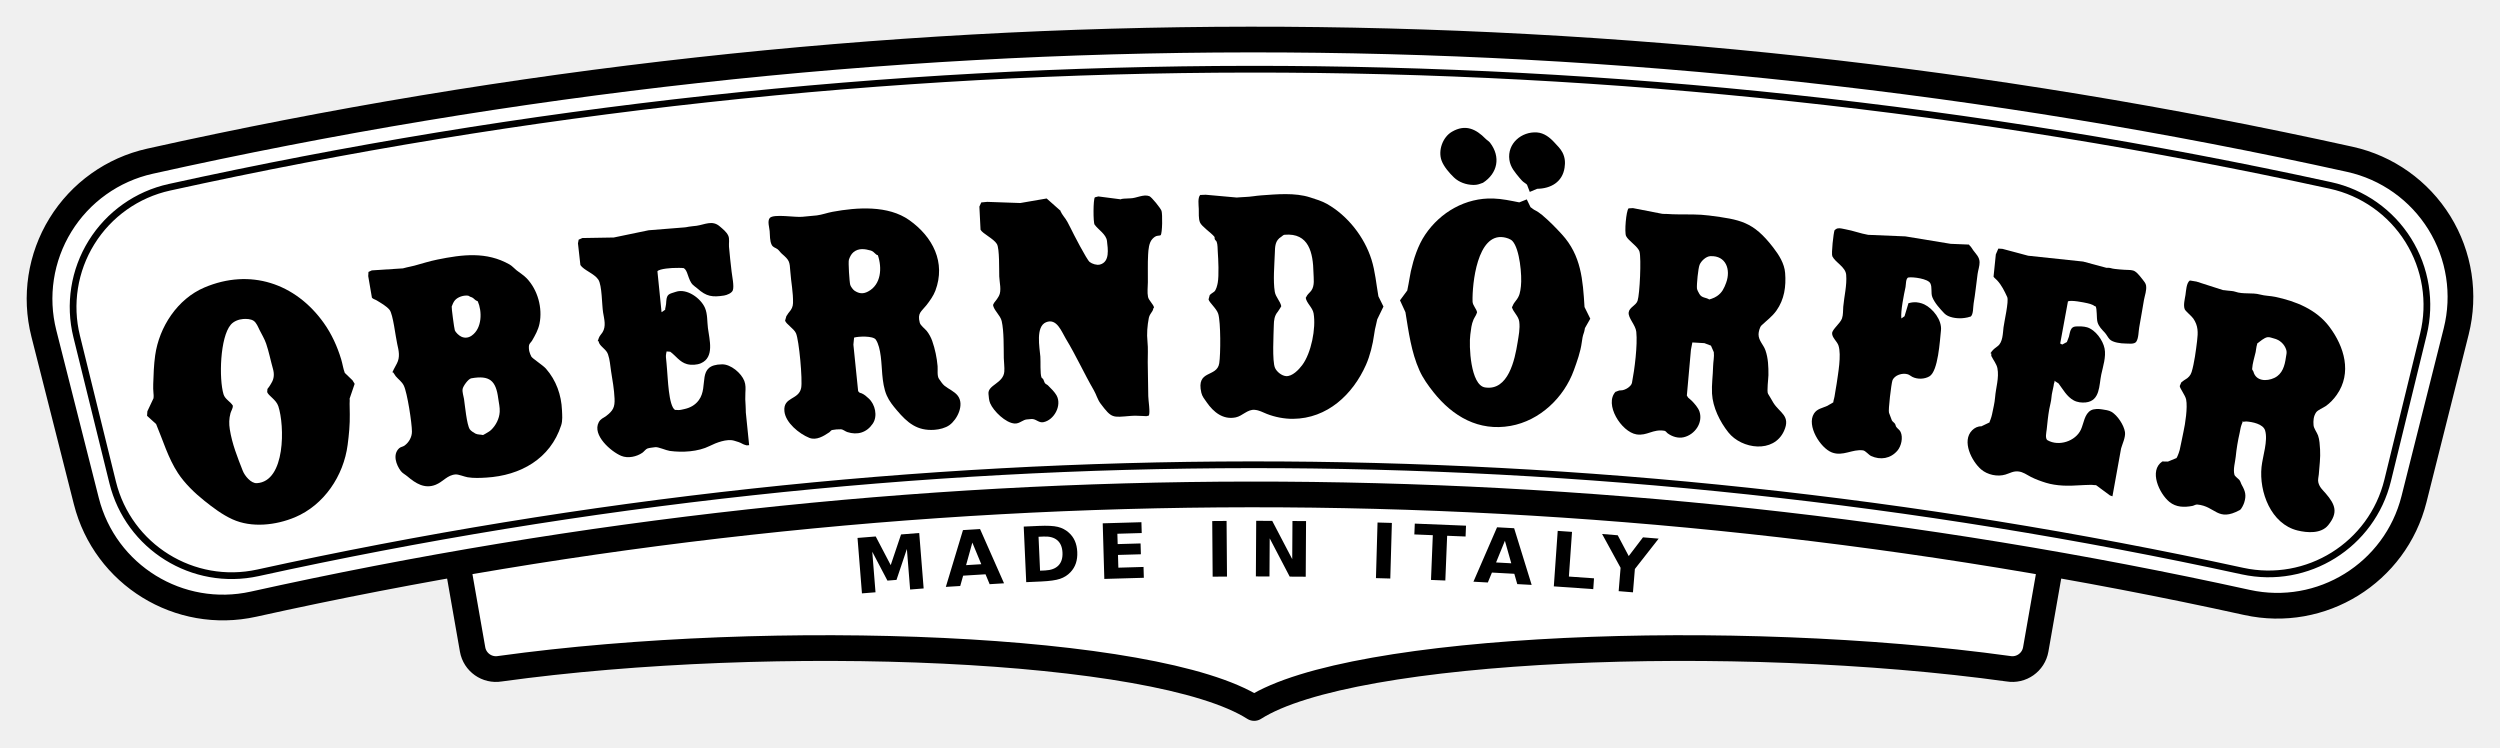
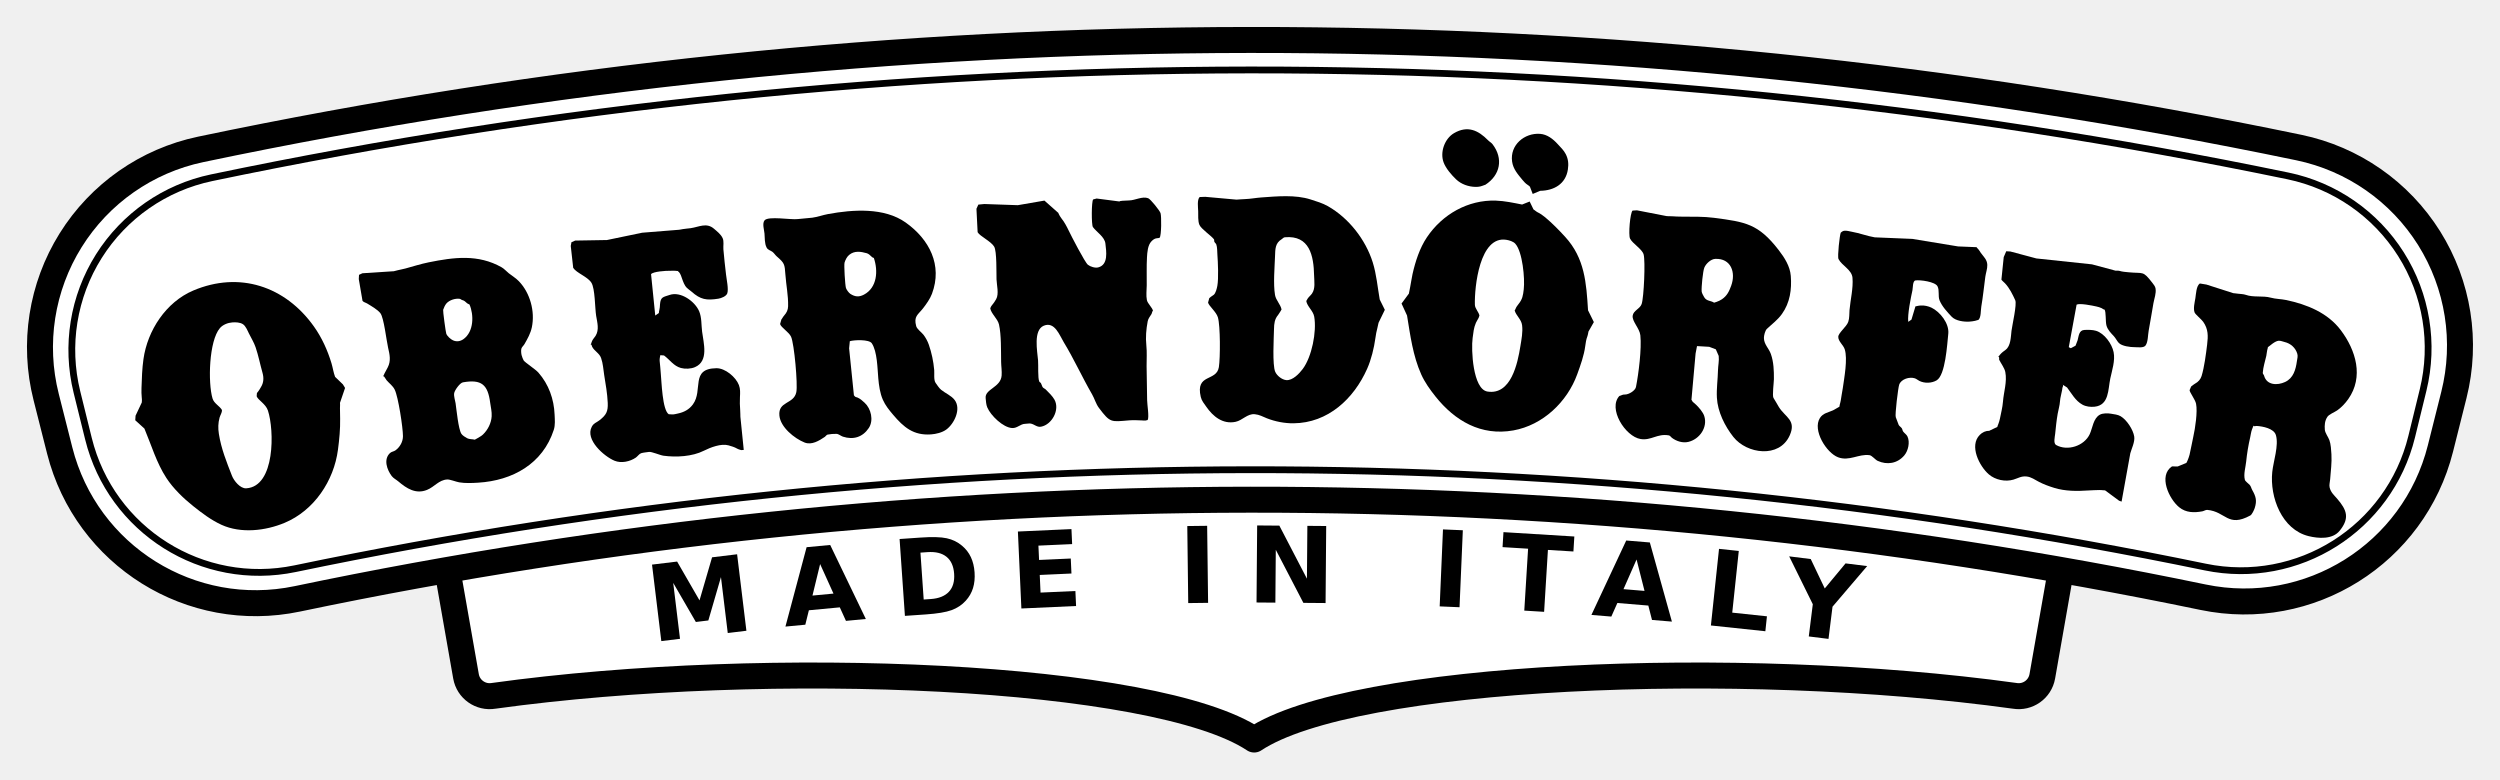
- <svg xmlns="http://www.w3.org/2000/svg" viewBox="-63.421 -21.091 126.421 37.802" width="126.421mm" height="37.802mm">
+ <svg xmlns="http://www.w3.org/2000/svg" viewBox="-62.752 -21.091 125.088 39.002" width="125.088mm" height="39.002mm">
  <defs />
  <g>
-     <path d="M-40.473,6.329A234.559 234.559 0 0 1 40.473,6.329L39.523,11.75A1.2 1.2 0 0 1 38.14,12.726C24.255,10.806 4.935,11.567 0,14.711C-4.935,11.567 -24.255,10.806 -38.14,12.726A1.2 1.2 0 0 1 -39.523,11.75Z" fill="#ffffff" stroke="#000000" stroke-width="1.3" stroke-linejoin="round" />
+     <path d="M-40.56,6.345A234.559 234.559 0 0 1 40.56,6.345L39.435,12.75A1.2 1.2 0 0 1 38.052,13.725C24.201,11.806 4.922,12.644 0,15.911C-4.922,12.644 -24.201,11.806 -38.052,13.725A1.2 1.2 0 0 1 -39.435,12.75Z" fill="#ffffff" stroke="#000000" stroke-width="1.3" stroke-linejoin="round" />
    <g fill="#000000">
-       <path d="M188 1493H678L1018 694L1360 1493H1849V0H1485V1092L1141 287H897L553 1092V0H188Z" transform="translate(-18.27265 8.790382) rotate(-4.5705) scale(0.001884159 -0.001884159) translate(-1019 0)" />
-       <path d="M1094 272H492L397 0H10L563 1493H1022L1575 0H1188ZM588 549H997L793 1143Z" transform="translate(-14.11995 8.496326) rotate(-3.530283) scale(0.001884159 -0.001884159) translate(-792.5 0)" />
-       <path d="M573 1202V291H711Q947 291 1071.5 408.0Q1196 525 1196 748Q1196 970 1072.0 1086.0Q948 1202 711 1202ZM188 1493H594Q934 1493 1100.5 1444.5Q1267 1396 1386 1280Q1491 1179 1542.0 1047.0Q1593 915 1593 748Q1593 579 1542.0 446.5Q1491 314 1386 213Q1266 97 1098.0 48.5Q930 0 594 0H188Z" transform="translate(-10.28071 8.291763) rotate(-2.569628) scale(0.001884159 -0.001884159) translate(-850 0)" />
-       <path d="M188 1493H1227V1202H573V924H1188V633H573V291H1249V0H188Z" transform="translate(-6.613737 8.156584) rotate(-1.652755) scale(0.001884159 -0.001884159) translate(-699.5 0)" />
-       <path d="M188 1493H573V0H188Z" transform="translate(-1.735399 8.067755) rotate(-0.4336155) scale(0.001884159 -0.001884159) translate(-381 0)" />
-       <path d="M188 1493H618L1161 469V1493H1526V0H1096L553 1024V0H188Z" transform="translate(1.347166 8.065145) rotate(0.3366085) scale(0.001884159 -0.001884159) translate(-857 0)" />
-       <path d="M188 1493H573V0H188Z" transform="translate(6.522288 8.153964) rotate(1.629896) scale(0.001884159 -0.001884159) translate(-381 0)" />
-       <path d="M10 1493H1386V1202H891V0H506V1202H10Z" transform="translate(9.304563 8.250039) rotate(2.325502) scale(0.001884159 -0.001884159) translate(-698.5 0)" />
-       <path d="M1094 272H492L397 0H10L563 1493H1022L1575 0H1188ZM588 549H997L793 1143Z" transform="translate(12.56053 8.405451) rotate(3.139979) scale(0.001884159 -0.001884159) translate(-792.5 0)" />
-       <path d="M188 1493H573V291H1249V0H188Z" transform="translate(16.02635 8.621912) rotate(4.007655) scale(0.001884159 -0.001884159) translate(-652.5 0)" />
-       <path d="M-20 1493H401L741 961L1081 1493H1503L934 629V0H549V629Z" transform="translate(18.79379 8.83264) rotate(4.701141) scale(0.001884159 -0.001884159) translate(-741.5 0)" />
+       <path d="M188 1493H678L1018 694L1360 1493H1849V0H1485V1092L1141 287H897L553 1092V0H188Z" transform="translate(-27.53303 10.72745) rotate(-6.926469) scale(0.002581996 -0.002581996) translate(-1019 0)" />
+       <path d="M1094 272H492L397 0H10L563 1493H1022L1575 0H1188ZM588 549H997L793 1143Z" transform="translate(-21.44128 10.07023) rotate(-5.388783) scale(0.002581996 -0.002581996) translate(-792.5 0)" />
+       <path d="M573 1202V291H711Q947 291 1071.5 408.0Q1196 525 1196 748Q1196 970 1072.0 1086.0Q948 1202 711 1202ZM188 1493H594Q934 1493 1100.5 1444.5Q1267 1396 1386 1280Q1491 1179 1542.0 1047.0Q1593 915 1593 748Q1593 579 1542.0 446.5Q1491 314 1386 213Q1266 97 1098.0 48.5Q930 0 594 0H188Z" transform="translate(-15.76943 9.60644) rotate(-3.960604) scale(0.002581996 -0.002581996) translate(-850 0)" />
+       <path d="M188 1493H1227V1202H573V924H1188V633H573V291H1249V0H188Z" transform="translate(-10.32767 9.294896) rotate(-2.592686) scale(0.002581996 -0.002581996) translate(-699.5 0)" />
+       <path d="M188 1493H573V0H188Z" transform="translate(-2.800314 9.078362) rotate(-0.7027762) scale(0.002581996 -0.002581996) translate(-381 0)" />
+       <path d="M188 1493H618L1161 469V1493H1526V0H1096L553 1024V0H188Z" transform="translate(1.846107 9.068652) rotate(0.4632987) scale(0.002581996 -0.002581996) translate(-857 0)" />
+       <path d="M188 1493H573V0H188Z" transform="translate(9.780607 9.270781) rotate(2.455264) scale(0.002581996 -0.002581996) translate(-381 0)" />
+       <path d="M10 1493H1386V1202H891V0H506V1202H10Z" transform="translate(14.01205 9.491576) rotate(3.518636) scale(0.002581996 -0.002581996) translate(-698.5 0)" />
+       <path d="M1094 272H492L397 0H10L563 1493H1022L1575 0H1188ZM588 549H997L793 1143Z" transform="translate(18.88847 9.84387) rotate(4.74562) scale(0.002581996 -0.002581996) translate(-792.5 0)" />
+       <path d="M188 1493H573V291H1249V0H188Z" transform="translate(24.04639 10.33105) rotate(6.045824) scale(0.002581996 -0.002581996) translate(-652.5 0)" />
+       <path d="M-20 1493H401L741 961L1081 1493H1503L934 629V0H549V629Z" transform="translate(28.24417 10.81497) rotate(7.10628) scale(0.002581996 -0.002581996) translate(-741.5 0)" />
    </g>
-     <path d="M-55.843,-12.938A256.462 256.462 0 0 1 55.41,-13.034A7.131 7.131 0 0 1 60.785,-4.332L58.652,4.148A7.131 7.131 0 0 1 50.203,9.373A233.459 233.459 0 0 0 -50.598,9.46A7.131 7.131 0 0 1 -59.055,4.25L-61.203,-4.227A7.131 7.131 0 0 1 -55.843,-12.938Z" fill="#ffffff" stroke="#000000" stroke-width="1.3" stroke-linejoin="round" />
-     <path d="M-54.858,-11.62A254.962 254.962 0 0 1 54.427,-11.714A6.201 6.201 0 0 1 59.126,-4.182L57.319,3.203A6.201 6.201 0 0 1 49.977,7.788A234.959 234.959 0 0 0 -50.374,7.875A6.201 6.201 0 0 1 -57.724,3.303L-59.544,-4.079A6.201 6.201 0 0 1 -54.858,-11.62Z" fill="none" stroke="#000000" stroke-width="0.34" stroke-linejoin="round" />
+     <path d="M-52.712,-13.616A256.462 256.462 0 0 1 52.277,-13.707A10.121 10.121 0 0 1 60.029,-1.33L59.356,1.35A10.121 10.121 0 0 1 47.482,8.791A233.459 233.459 0 0 0 -47.877,8.873A10.121 10.121 0 0 1 -59.764,1.453L-60.442,-1.225A10.121 10.121 0 0 1 -52.712,-13.616Z" fill="#ffffff" stroke="#000000" stroke-width="1.3" stroke-linejoin="round" />
+     <path d="M-52.158,-12.199A254.962 254.962 0 0 1 51.726,-12.289A8.801 8.801 0 0 1 58.489,-1.579L57.918,0.754A8.801 8.801 0 0 1 47.587,7.281A234.959 234.959 0 0 0 -47.985,7.363A8.801 8.801 0 0 1 -58.327,0.855L-58.903,-1.477A8.801 8.801 0 0 1 -52.158,-12.199Z" fill="none" stroke="#000000" stroke-width="0.34" stroke-linejoin="round" />
    <g data-ink="1" fill="#000000" fill-rule="evenodd">
      <g transform="translate(-49.41266 5.2) rotate(-12.01496) scale(0.02455216)">
        <path d="M198.223 -213.181 L214.733 -240.79 L211.953 -248.803 L199.554 -267.157 C198.109 -276.808 198.929 -286.158 198.126 -295.834 C195.832 -323.457 189.749 -351.111 178.684 -376.631 C138.619 -469.045 53.618 -518.795 -46.633 -499.341 C-105.736 -487.872 -154.687 -439.28 -174.894 -383.777 C-181.723 -365.02 -186.308 -346.251 -191.079 -326.953 C-192.587 -320.855 -193.977 -313.964 -194.631 -307.716 C-194.856 -305.575 -195.076 -303.493 -195.666 -301.416 C-195.989 -300.277 -196.982 -296.867 -196.657 -298.005 L-214.618 -274.388 L-217.187 -265.411 L-202.449 -244.923 C-195.582 -209.051 -192.905 -171.476 -179.61 -137.096 C-170.364 -113.189 -154.355 -89.479 -138.167 -69.775 C-123.622 -52.071 -108.165 -34.142 -89.565 -20.364 C-54.544 5.58 -4.442 10.255 37.046 2.416 C101.072 -9.68 153.083 -60.35 174.444 -120.879 C181.588 -141.122 187.81 -160.745 191.919 -181.827 C193.27 -188.759 194.677 -195.671 195.993 -202.613 C196.415 -204.841 197.227 -206.978 197.611 -209.213 C197.838 -210.532 198.524 -214.485 198.223 -213.181 Z M-39.821 -248.602 C-42.754 -258.115 -53.017 -265.172 -53.901 -275.99 C-56.619 -309.255 -36.647 -392.449 -9.314 -413.199 C-1.989 -418.76 8.765 -420.482 17.76 -419.261 C24.55 -418.34 33.318 -416.19 38.266 -411.108 C43.058 -406.186 44.541 -396.753 46.181 -390.35 C48.754 -380.298 52.439 -370.19 53.679 -359.791 C55.813 -341.898 55.405 -323.946 56.597 -306.014 C57.296 -295.511 54.86 -285.818 47.377 -278.122 C45.106 -275.787 42.947 -272.995 40.425 -270.952 C39.601 -270.285 38.656 -269.738 37.925 -268.962 C37.803 -268.832 35.407 -266.086 36.662 -267.214 L34.982 -261.732 C36.068 -253.435 49.802 -242.802 51.384 -228.527 C55.97 -187.167 34.004 -73.671 -24.927 -82.677 C-36.924 -84.511 -46.149 -102.779 -47.933 -113.563 C-52.867 -143.393 -57.922 -172.152 -56.295 -202.704 C-55.676 -214.333 -53.307 -224.519 -48.016 -234.885 C-45.838 -239.152 -40.778 -243.843 -40.202 -248.601 C-40.186 -248.727 -39.795 -248.726 -39.821 -248.602 Z" fill="#000000" data-ch="O" />
      </g>
      <g transform="translate(-38.78275 3.189692) rotate(-9.403432) scale(0.02455216)">
        <path d="M-100.217 -458.739 L-163.967 -465.087 L-171.249 -463.051 L-173.146 -454.602 L-172.887 -409.577 C-171.265 -406.468 -166.892 -404.9 -164.133 -402.477 C-156.658 -395.914 -146.057 -387.619 -141.126 -378.885 C-135.472 -368.869 -138.008 -321.63 -137.065 -307.007 C-136.131 -292.518 -135.377 -279.345 -144.304 -267.469 C-147.111 -263.735 -149.949 -260.175 -152.763 -256.415 C-153.398 -255.566 -156.485 -250.8 -156.419 -251.193 C-156.335 -250.631 -155.317 -250.855 -154.841 -250.544 C-154.316 -250.201 -151.828 -243.48 -151.123 -242.287 C-146.608 -234.653 -140.349 -229.023 -137.708 -220.311 C-132.978 -204.713 -133.807 -141.18 -136.644 -123.968 C-138.458 -112.969 -146.353 -102.998 -156.573 -97.983 C-160.263 -96.173 -164.647 -96.848 -168.336 -94.397 C-184.036 -83.969 -179.769 -61.549 -172.585 -47.763 C-169.856 -42.526 -164.696 -39.003 -160.998 -34.623 C-146.696 -17.69 -130.194 -2.633 -106.15 -8.037 C-90.017 -11.663 -79.258 -24.072 -62.086 -22.247 C-56.569 -21.661 -45.107 -14.654 -38.96 -12.511 C-27.208 -8.415 -13.213 -6.775 -0.868 -5.496 C69.177 1.762 135.366 -22.061 168.731 -86.603 C173.504 -95.838 174.184 -106.859 175.43 -116.89 C179.323 -148.257 173.73 -179.598 156.823 -206.821 C151.975 -214.627 133.141 -231.573 131.189 -236.269 C130.037 -239.042 129.454 -243.664 128.959 -246.751 C128.429 -250.057 129.141 -257.496 130.536 -260.476 C132.121 -263.861 135.931 -265.769 138.215 -268.563 C146.294 -278.447 154.176 -288.175 158.829 -300.22 C170.673 -330.878 166.759 -369.581 148.126 -396.823 C142.939 -404.407 136.214 -409.9 130.21 -416.544 C126.126 -421.063 122.757 -426.859 117.979 -430.717 C75.259 -465.206 25.669 -466.886 -27.107 -464.994 C-43.301 -464.414 -59.498 -462.061 -75.571 -460.388 C-81.024 -459.82 -86.484 -459.861 -91.923 -459.41 C-93.884 -459.247 -106.479 -458.108 -100.217 -458.739 Z M40.965 -366.67 C46.541 -344.972 41.129 -310.413 17.057 -298.889 C10.25 -295.63 2.663 -295.526 -4.142 -300.109 C-8.678 -303.165 -14.346 -310.298 -15.423 -315.657 C-16.094 -318.993 -14.715 -362.935 -13.761 -364.709 C-11.757 -368.433 -8.467 -373.59 -5.067 -376.403 C1.968 -382.222 14.406 -384 23.09 -381.355 C24.99 -380.776 26.151 -378.581 28.212 -377.801 C31.42 -376.587 34.378 -372.966 36.312 -370.258 C37.086 -369.175 38.022 -368.76 39.032 -367.97 C39.643 -367.492 41.575 -366.19 40.965 -366.67 Z M6.775 -93.02 C2.14 -95.133 -4.188 -95.443 -8.345 -98.611 C-11.472 -100.994 -16.837 -105.755 -18.369 -109.332 C-22.938 -120.004 -20.093 -159.294 -19.861 -172.713 C-19.751 -179.066 -21.41 -187.354 -19.349 -193.475 C-17.445 -199.131 -4.456 -212.252 1.892 -212.316 C40.309 -212.704 51.212 -199.45 49.865 -162.308 C49.52 -152.793 50.47 -143.887 48.328 -134.466 C45.253 -120.946 36.212 -108.528 24.831 -100.749 C20.768 -97.972 16.58 -96.883 12.16 -95.005 C10.794 -94.425 5.824 -92.866 6.775 -93.02 Z" fill="#000000" data-ch="B" />
      </g>
      <g transform="translate(-29.12509 1.793586) rotate(-7.047896) scale(0.02455216)">
        <path d="M142.027 2.652 L146.852 2.814 L148.432 -68.994 C148.587 -70.338 148.354 -66.288 148.33 -64.935 C148.318 -64.269 148.477 -66.261 148.564 -66.921 C148.687 -67.847 148.806 -68.772 148.847 -69.706 C148.974 -72.64 149.471 -75.54 149.589 -78.467 C149.943 -87.288 150.841 -96.397 152.393 -105.09 C153.878 -113.404 155.337 -121.256 153.251 -129.615 C149.027 -146.536 129.757 -167.287 111.968 -169.239 C58.406 -175.115 80.217 -128.12 55.343 -101.864 C46.407 -92.432 35.347 -88.279 22.641 -87.224 C18.67 -86.894 14.689 -86.19 10.697 -86.874 C9.386 -87.099 8.066 -87.339 6.767 -87.621 C5.985 -87.791 3.598 -88.021 4.373 -87.817 C-8.113 -97.23 -2.111 -156.985 -1.804 -173.195 C-1.646 -181.523 -0.861 -190.04 -0.981 -198.317 C-1.02 -201.002 -0.102 -203.153 0.503 -205.712 C0.819 -207.045 2.395 -210.841 1.769 -209.622 L9.21 -208.099 C19.738 -198.216 25.927 -184.423 40.274 -178.557 C48.673 -175.122 60.324 -174.228 69.006 -176.808 C98.567 -185.589 92.286 -222.925 92.199 -246.941 C92.149 -260.453 95.126 -275.538 91.312 -288.746 C85.253 -309.727 59.147 -333.988 35.853 -329.165 C21.962 -326.289 16.893 -327.632 13.845 -312.347 C13.062 -308.421 12.591 -304.887 11.07 -301.148 C10.568 -299.912 10.278 -298.603 9.789 -297.361 C9.546 -296.746 9.475 -294.769 9.733 -295.378 L1.446 -291.055 L3.326 -375.82 C8.289 -380.653 34.595 -379.037 41.956 -377.94 C45.801 -377.368 49.632 -377.301 53.454 -376.555 C54.747 -376.303 56.107 -376.104 57.341 -375.628 C58.063 -375.35 60.391 -375.565 59.655 -375.8 C60.002 -375.476 58.747 -375.437 58.415 -375.098 C57.859 -374.53 59.651 -374.07 60.107 -373.418 C61.629 -371.24 62.763 -368.298 63.406 -365.725 C65.271 -358.254 66.29 -350.135 69.755 -343.099 C72.312 -337.906 77.023 -334.67 80.695 -330.49 C97.138 -311.772 108.841 -308.576 133.309 -309.354 C139.109 -309.539 149.935 -312.218 152.722 -318.018 C156.697 -326.29 154.701 -346.59 154.87 -356.184 C155.175 -373.446 154.974 -390.915 155.827 -408.083 C156.176 -415.102 159.282 -423.879 157.106 -430.72 C154.459 -439.038 147.661 -445.626 141.961 -451.924 C128.449 -466.854 112.181 -459.273 94.831 -458.887 C89.508 -458.769 84.15 -459.261 78.843 -458.968 C77.113 -458.873 75.384 -458.713 73.653 -458.653 C72.72 -458.621 69.921 -458.577 70.854 -458.595 L-4.301 -461.833 L-77.432 -455.857 L-141.686 -462.7 L-149.672 -460.322 L-152.03 -452.919 L-152.57 -407.993 C-147.009 -396.53 -126.122 -386.957 -119.577 -373.628 C-113.332 -360.91 -118.81 -320.971 -118.146 -305.11 C-117.566 -291.25 -115.051 -276.343 -124.34 -264.868 C-127.225 -261.304 -131.32 -258.413 -133.333 -254.207 C-134.302 -252.182 -137.064 -246.171 -136.722 -248.389 C-136.64 -247.76 -135.44 -248.288 -134.847 -248.063 C-134.702 -248.008 -134.146 -244.214 -133.986 -243.761 C-130.692 -234.461 -120.944 -228.95 -118.72 -218.696 C-116.076 -206.501 -117.143 -195.685 -116.69 -183.4 C-115.991 -164.411 -114.972 -145.306 -116.477 -126.315 C-117.881 -108.613 -122.615 -101.991 -137.935 -92.972 C-144.741 -88.965 -149.718 -89.16 -154.759 -81.966 C-171.911 -57.491 -137.06 -18.802 -117.209 -7.582 C-104.248 -0.255 -86.147 -1.941 -73.275 -8.634 C-69.744 -10.471 -65.346 -15.47 -61.501 -16.151 C-56.944 -16.958 -50.132 -16.669 -45.339 -16.787 C-39.713 -16.924 -23.91 -7.326 -16.831 -5.46 C8.365 1.184 40.916 3.458 65.751 -5.41 C80.078 -10.526 102.907 -16.287 117.191 -10.164 C122.82 -7.752 128.887 -5.223 133.741 -1.444 C135.372 -0.175 137.129 0.558 138.978 1.431 C139.968 1.898 143.016 3.12 142.027 2.652 Z" fill="#000000" data-ch="E" />
      </g>
      <g transform="translate(-19.36066 0.7908752) rotate(-4.678419) scale(0.02455216)">
        <path d="M-20.031 -87.469 L-21.968 -183.778 L-19.367 -198.137 C-10.762 -200.128 20.103 -198.964 24.914 -190.281 C34.752 -172.525 32.153 -138.233 32.29 -118.034 C32.388 -103.625 33.255 -87.448 37.993 -73.797 C42.178 -61.74 48.937 -51.935 56.232 -41.725 C75.815 -14.32 94.346 4.278 130.126 4.651 C140.331 4.757 152.898 2.828 161.796 -2.561 C178.71 -12.805 196.102 -41.687 183.882 -61.159 C177.752 -70.926 165.803 -76.67 157.895 -84.383 C154.165 -88.021 150.606 -94.739 147.938 -99.257 C144.266 -105.475 147.304 -118.571 147.26 -125.538 C147.145 -143.337 144.943 -160.849 140.496 -178.049 C138.656 -185.17 135.21 -193.062 131.155 -199.203 C127.731 -204.388 119.045 -211.604 117.952 -217.728 C114.302 -238.182 123.172 -240.227 134.557 -252.467 C141.958 -260.423 150.719 -270.884 155.372 -280.759 C181.956 -337.185 159.1 -391.783 113.891 -429.848 C72.809 -464.438 8.627 -465.159 -42.41 -460.007 C-53.343 -458.903 -64.288 -455.777 -75.204 -455.233 C-85.042 -454.743 -94.902 -455.348 -104.755 -454.842 C-118.808 -454.121 -163.986 -466.258 -172.392 -457.808 C-178.168 -452 -174.739 -438.259 -174.778 -430.929 C-174.823 -422.207 -176.33 -410.667 -172.872 -402.369 C-170.564 -396.831 -165.759 -396.073 -161.731 -392.556 C-158.547 -389.775 -156.653 -385.619 -153.707 -382.601 C-138.964 -367.499 -138.88 -365.638 -139.136 -344.033 C-139.39 -322.503 -136.572 -300.855 -138.905 -279.348 C-139.72 -271.832 -142.889 -266.626 -148.246 -261.419 C-149.773 -259.934 -151.153 -258.286 -152.368 -256.537 C-153.055 -255.548 -155.382 -252.785 -154.694 -253.773 L-158.128 -244.577 C-156.615 -237.221 -141.464 -226.829 -137.937 -216.985 C-132.662 -202.261 -132.025 -119.07 -136.471 -103.612 C-143.562 -78.955 -175.283 -88.791 -174.761 -58.577 C-174.35 -34.85 -148.111 -9.889 -128.207 0.074 C-114.036 7.167 -98.056 -1.249 -85.931 -8.031 C-84.02 -9.1 -82.329 -11.822 -80.09 -12.122 C-74.824 -12.829 -67.276 -12.796 -61.902 -12.165 C-57.401 -11.637 -53.344 -7.13 -49.259 -5.419 C-28.851 3.125 -9.252 -0.925 4.761 -18.687 C16.277 -33.285 12.576 -57.564 0.574 -70.56 C-3.772 -75.265 -7.473 -79.373 -13.199 -82.471 C-14.84 -83.358 -16.845 -83.489 -18.138 -84.951 C-18.834 -85.738 -20.482 -88.418 -20.031 -87.469 Z M43.256 -363.309 C50.105 -336.395 45.196 -302.37 17.016 -290.356 C6.514 -285.879 -1.529 -287.398 -10.388 -294.174 C-13.427 -296.499 -17.549 -303.267 -18.368 -306.914 C-19.631 -312.535 -18.862 -354.147 -16.946 -358.822 C-14.764 -364.148 -11.291 -370.046 -6.428 -373.475 C5.13 -381.625 17.824 -378.408 29.603 -374.04 C33.084 -372.75 36.154 -369.473 38.458 -366.708 C39.356 -365.63 40.206 -364.786 41.387 -364.041 C41.797 -363.783 43.309 -363.267 43.256 -363.309 Z" fill="#000000" data-ch="R" />
      </g>
      <g transform="translate(-8.934629 0.1682096) rotate(-2.157126) scale(0.02455216)">
        <path d="M147.153 -4.301 C150.762 -10.431 147.314 -35.848 147.588 -44.539 C148.324 -67.83 148.372 -91.185 149.125 -114.466 C149.573 -128.314 151.145 -142.594 150.189 -156.42 C149.043 -172.992 151.128 -189.506 154.798 -205.468 C156.074 -211.02 159.791 -214.976 162.865 -219.551 C163.835 -220.995 164.304 -222.707 164.706 -224.381 C164.881 -225.111 166.309 -226.364 166.299 -226.316 C165.754 -232.46 155.895 -241.589 154.777 -248.612 C153.245 -258.235 155.085 -268.887 155.571 -278.565 C156.524 -297.565 156.422 -316.675 158.224 -335.671 C159.183 -345.778 160.691 -360.437 168.464 -367.881 C171.537 -370.824 175.058 -373.566 179.471 -373.815 C180.811 -373.89 182.129 -373.86 183.448 -374.151 C184.147 -374.306 186.212 -374.898 185.532 -374.671 C189.388 -379.026 191.041 -417.853 189.252 -424.646 C187.86 -429.932 169.988 -453.979 165.241 -456.001 C153.444 -461.025 138.301 -452.582 126.113 -452.971 C121.735 -453.11 117.345 -452.736 112.942 -452.818 C111.453 -452.846 110.036 -452.644 108.564 -452.47 C107.836 -452.384 105.821 -451.517 106.552 -451.578 L60.262 -459.367 L53.093 -457.769 C49.399 -454.001 47.496 -406.013 50.427 -401.593 C57.472 -390.97 73.617 -380.814 74.629 -366.95 C75.8 -350.904 79.43 -323.729 58.258 -319.002 C51.779 -317.555 42.216 -320.975 37.324 -325.153 C31.418 -330.197 5.378 -385.73 0.881 -396.155 C-2.592 -404.206 -7.297 -414.072 -12.6 -421.067 C-15.119 -424.389 -17.066 -428.449 -18.804 -432.215 C-18.878 -432.376 -18.423 -432.648 -18.35 -432.488 L-46.256 -459.15 L-100.818 -451.841 L-168.853 -456.783 L-181.142 -456.068 L-185.333 -447.688 L-184.724 -399.922 C-180.399 -391.394 -158.609 -380.796 -152.183 -369.318 C-146.89 -359.865 -149.787 -315.345 -149.86 -302.416 C-149.926 -290.73 -145.636 -272.733 -152.131 -262.093 C-154.668 -257.937 -157.681 -253.838 -160.972 -250.249 C-162.043 -249.082 -163.087 -247.811 -163.692 -246.326 C-163.989 -245.597 -165.106 -243.533 -164.886 -244.288 C-163.707 -233.018 -150.529 -222.355 -148.263 -210.238 C-144.282 -188.955 -146.344 -156.146 -146.816 -134.006 C-147.013 -124.796 -145.755 -115.24 -146.831 -106.05 C-149.668 -81.809 -182.282 -80.099 -181.116 -61.413 C-180.718 -55.028 -180.719 -48.135 -178.4 -42.096 C-172.029 -25.501 -147.881 -0.117 -129.431 1.563 C-118.765 2.533 -112.481 -6.333 -102.297 -6.044 C-99.076 -5.953 -94.571 -6.787 -91.579 -6.187 C-83.911 -4.65 -78.953 2.328 -70.396 1.027 C-48.23 -2.342 -30.568 -31.756 -40.969 -52.787 C-44.558 -60.043 -52.495 -68.464 -58.073 -74.366 C-59.865 -76.262 -62.812 -77.142 -64.202 -79.449 C-65.62 -81.804 -65.981 -85.06 -67.377 -87.593 C-68.149 -88.994 -70.075 -89.635 -70.621 -90.999 C-73.613 -98.47 -71.024 -124.548 -71.469 -134.136 C-72.357 -153.247 -79.119 -196.283 -57.169 -204.42 C-34.607 -212.783 -25.892 -183.848 -17.748 -169.244 C1.959 -133.901 17.037 -96.565 36.003 -60.791 C40.727 -51.88 42.926 -41.287 48.76 -32.9 C70.911 -1.054 72.039 -3.468 109.314 -5.107 C117.843 -5.482 126.348 -4.714 134.856 -4.041 C137.505 -3.832 140.167 -3.38 142.83 -3.472 C144.297 -3.522 148.499 -4.884 147.153 -4.301 Z" fill="#000000" data-ch="N" />
      </g>
      <g transform="translate(1.650388 0.005737482) rotate(0.3983695) scale(0.02455216)">
        <path d="M184.858 -202.746 L197.501 -229.246 L186.928 -250.248 C182.375 -275.116 179.981 -301.567 172.176 -325.823 C157.282 -372.106 122.669 -415.807 79.982 -439.669 C68.965 -445.828 56.539 -449.386 44.627 -453.126 C13.496 -462.9 -23.991 -459.006 -55.993 -456.491 C-67.033 -455.624 -77.869 -453.334 -88.958 -452.928 C-92.254 -452.807 -95.644 -452.573 -98.93 -452.285 C-101.213 -452.085 -108.069 -451.597 -105.777 -451.659 L-170.083 -456.983 L-181.557 -456.444 C-186.936 -450.602 -184.552 -435.366 -184.27 -427.7 C-183.961 -419.274 -184.91 -407.786 -181.619 -399.92 C-178.121 -391.557 -158.227 -378.596 -151.89 -370.787 C-150.723 -369.35 -151.584 -367.508 -150.975 -365.839 C-150.111 -363.47 -147.67 -362.249 -146.868 -360.05 C-144.732 -354.193 -145.033 -346.024 -144.536 -339.814 C-143.275 -324.063 -141.524 -290.64 -144.156 -275.83 C-145.082 -270.622 -147.359 -260.611 -151.431 -257.381 C-153.311 -255.891 -155.431 -254.73 -157.312 -253.233 C-158.381 -252.383 -161.37 -249.583 -160.429 -250.573 L-162.832 -241.523 C-161.429 -234.933 -146.15 -222.91 -142.662 -211.764 C-137.331 -194.728 -137.073 -128.745 -139.909 -110.074 C-144.471 -80.038 -188.028 -97.256 -176.345 -49.027 C-174.45 -41.204 -169.567 -35.756 -165.138 -29.449 C-151.121 -9.484 -131.173 6.758 -105.096 1.099 C-91.158 -1.926 -81.079 -15.974 -66.164 -14.695 C-56.49 -13.866 -49.957 -9.844 -41.205 -6.481 C-24.399 -0.023 -5.247 3.567 12.781 3.297 C83.447 2.241 135.653 -47.705 162.317 -108.938 C170.542 -127.827 176.006 -151.055 178.661 -171.449 C179.557 -178.335 180.805 -185.549 182.594 -192.259 C183.181 -194.458 183.468 -196.699 184.022 -198.901 C184.342 -200.173 185.18 -204.018 184.858 -202.746 Z M-12.99 -228.526 C-15.199 -239.128 -24.581 -247.016 -26.529 -258.078 C-30.472 -280.475 -27.673 -313.981 -27.014 -337.202 C-26.613 -351.307 -27.039 -363.539 -13.723 -371.7 C-11.257 -373.212 -10.194 -375.419 -7.107 -375.71 C43.036 -380.434 51.775 -338.692 52.874 -297.905 C53.197 -285.917 55.922 -271.741 48.845 -261.37 C46.336 -257.692 42.599 -254.901 40.073 -251.073 C39.589 -250.34 36.958 -244.913 37.212 -246.417 C38.996 -234.974 51.512 -226.45 53.708 -214.234 C59.204 -183.662 49.36 -132.168 30.904 -107.357 C24.095 -98.203 10.611 -83.463 -2.47 -84.623 C-11.19 -85.397 -21.317 -93.312 -24.951 -101.306 C-31.256 -115.177 -28.298 -170.846 -28.086 -188.689 C-27.959 -199.329 -27.03 -208.774 -20.078 -217.049 C-18.187 -219.301 -16.959 -222.315 -15.136 -224.723 C-14.559 -225.484 -12.941 -228.811 -12.99 -228.526 Z" fill="#000000" data-ch="D" />
      </g>
      <g transform="translate(11.92496 0.299731) rotate(2.879626) scale(0.02455216)">
        <path d="M-39.457 -493.276 C-9.931 -514.42 -5.025 -548.526 -28.865 -576.583 C-31.54 -579.732 -35.25 -581.279 -38.215 -584.017 C-59.431 -603.606 -81.647 -612.626 -108.393 -595.196 C-126.934 -583.112 -135.455 -554.978 -126.62 -534.558 C-121.386 -522.461 -109.429 -510.003 -99.484 -501.381 C-88.609 -491.952 -73.598 -487.596 -59.416 -487.993 C-54.669 -488.125 -49.763 -488.945 -45.4 -490.891 C-43.451 -491.761 -37.505 -494.14 -39.457 -493.276 Z M72.841 -486.66 C100.675 -488.454 124.077 -502.951 127.027 -532.871 C128.123 -543.994 126.947 -553.893 121.152 -563.923 C116.603 -571.795 110.05 -577.216 103.751 -583.488 C93.811 -593.385 81.388 -602.265 66.7 -602.578 C34.872 -603.256 6.232 -576.706 12.693 -543.287 C15.677 -527.851 25.79 -517.95 35.816 -506.854 C38.715 -503.646 42.547 -499.793 46.359 -497.708 C47.664 -496.994 48.879 -496.255 50.05 -495.333 C50.727 -494.8 52.457 -492.877 51.789 -493.421 L57.955 -479.487 L72.841 -486.66 Z M185.399 -204.849 L195.517 -224.962 L182.473 -248.358 C176.173 -303.809 170.588 -353.867 128.314 -395.578 C114.518 -409.191 101.065 -421.6 85.645 -433.313 C80.601 -437.144 75.011 -440.513 69.212 -442.972 C67.34 -443.766 65.848 -445.087 64.161 -446.181 C63.137 -446.846 60.028 -448.782 61.076 -448.154 L52.534 -463.801 L37.449 -456.87 C19.716 -459.44 1.769 -462.457 -16.446 -462.15 C-73.349 -461.191 -123.953 -428.613 -152.905 -380.505 C-166.567 -357.805 -174.002 -329.936 -178.482 -303.952 C-179.999 -295.157 -180.559 -286.21 -181.94 -277.391 C-182.396 -274.476 -182.632 -271.62 -183.204 -268.706 C-183.492 -267.244 -184.02 -262.806 -183.704 -264.263 L-197.802 -243.016 L-185.384 -219.208 C-176.707 -178.974 -169.372 -137.97 -150.521 -100.894 C-142.528 -85.175 -131.041 -70.762 -119.422 -57.557 C-77.166 -9.538 -22.314 18.784 42.733 3.773 C102.152 -9.94 149.427 -59.667 167.03 -117.082 C172.772 -135.808 178.9 -155.761 180.469 -175.347 C180.975 -181.661 181.681 -189.047 183.725 -195.047 C184.427 -197.109 184.596 -199.172 184.993 -201.3 C185.212 -202.47 185.625 -206.018 185.399 -204.849 Z M-37.954 -226.044 C-39.319 -233.457 -47.784 -239.923 -48.41 -248.062 C-51.198 -284.339 -45.878 -389.421 8.962 -383.462 C14.82 -382.826 23.134 -380.831 27.473 -376.551 C43.221 -361.017 50.929 -306.328 49.482 -284.558 C48.654 -272.098 48.003 -264.404 40.48 -254.104 C38.268 -251.076 35.767 -247.265 34.68 -243.656 C34.538 -243.184 32.819 -239.075 32.985 -240.977 C36.34 -230.14 47.608 -223.401 49.767 -211.293 C52.301 -197.08 49.964 -182.446 48.43 -168.274 C44.642 -133.253 34.471 -67.352 -13.99 -72.689 C-44.005 -75.995 -51.643 -156.633 -49.588 -180.107 C-48.597 -191.429 -48.515 -200.54 -44.5 -211.306 C-43.292 -214.546 -41.354 -217.461 -39.965 -220.64 C-39.483 -221.741 -38.972 -222.828 -38.759 -224.021 C-38.632 -224.736 -37.876 -226.766 -37.954 -226.044 Z" fill="#000000" data-ch="O" />
      </g>
      <g transform="translate(22.13492 1.034301) rotate(5.35064) scale(0.02455216)">
        <path d="M-104.14 -453.111 L-164.933 -459.146 L-173.807 -457.801 C-178.409 -452.829 -177.981 -407.626 -173.625 -400.517 C-167.647 -390.763 -147.16 -381.61 -143.091 -371.001 C-138.012 -357.76 -134.326 -283.923 -137.644 -269.929 C-140.017 -259.918 -153.359 -255.057 -153.638 -244.384 C-153.942 -232.755 -137.13 -220.181 -134.318 -206.169 C-128.919 -179.268 -130.558 -128.309 -133.393 -100.498 C-134.16 -92.975 -146.614 -83.673 -154.349 -83.116 C-157.043 -82.922 -159.214 -82.418 -161.486 -80.91 C-162.578 -80.186 -166.126 -78.592 -165.132 -79.444 C-186.971 -51.697 -145.77 2.078 -114.193 4.205 C-92.149 5.689 -81.515 -10.523 -57.413 -8.546 C-54.835 -8.335 -52.884 -5.416 -50.817 -4.159 C-40.798 1.929 -28.018 4.752 -16.675 0.937 C5.25 -6.436 20.278 -32.01 10.666 -54.53 C7.409 -62.161 -1.523 -70.599 -7.887 -75.777 C-10.274 -77.72 -12.881 -79.332 -15.327 -81.181 C-16.443 -82.024 -16.641 -83.02 -17.435 -84 C-17.716 -84.346 -18.592 -85.332 -18.385 -84.938 L-18.793 -179.75 L-17.311 -195.079 L7.556 -195.958 L21.477 -192.093 L28.57 -179.26 C30.627 -169.739 29.154 -159.552 29.855 -149.887 C31.188 -131.488 30.148 -112.255 32.856 -94.019 C37.036 -65.86 54.343 -37.889 73.769 -17.603 C104.367 14.35 170.928 17.336 187.66 -31.207 C198.915 -63.862 175.275 -67.276 160.384 -86.966 C156.102 -92.627 152.052 -99.04 147.721 -104.402 C144.543 -108.336 145.545 -136.001 144.987 -142.584 C143.538 -159.655 141.312 -177.447 134.018 -193.134 C128.795 -204.365 118.062 -211.406 116.873 -224.487 C116.429 -229.37 117.886 -239.475 121.184 -243.253 C130.927 -254.414 141.353 -263.35 148.964 -276.493 C163.146 -300.981 164.352 -328.023 159.616 -355.369 C156.256 -374.773 143.443 -391.192 130.166 -405.416 C83.878 -455.007 57.539 -456.177 -7.298 -458.587 C-28.806 -459.386 -50.532 -456.699 -71.9 -454.912 C-79.149 -454.306 -86.169 -453.834 -93.435 -453.714 C-95.698 -453.676 -97.956 -453.322 -100.216 -453.207 C-101.523 -453.14 -105.447 -453.043 -104.14 -453.111 Z M9.161 -286.403 C1.857 -290.312 -6.466 -287.759 -12.131 -295.795 C-14.064 -298.537 -17.69 -303.673 -18.262 -306.81 C-19.757 -314.995 -19.695 -348.391 -17.317 -355.9 C-14.732 -364.06 -5.708 -374.267 3.081 -375.501 C35.131 -380.001 47.943 -351.706 40.498 -323.852 C37.336 -312.024 34.095 -302.937 24.392 -294.884 C21.353 -292.362 17.455 -289.995 13.826 -288.436 C12.59 -287.904 8.654 -286.268 9.161 -286.403 Z" fill="#000000" data-ch="R" />
      </g>
      <g transform="translate(31.2615 2.067564) rotate(7.567802) scale(0.02455216)">
        <path d="M31.748 -326.017 L27.246 -298.089 L21.338 -292.708 C17.646 -307.337 20.03 -342.027 21.364 -358.017 C21.729 -362.398 19.109 -376.656 24.812 -378.308 C34.211 -381.031 64.811 -380.968 70.859 -372.446 C76.361 -364.694 74.18 -352.746 78.863 -344.509 C85.43 -332.958 97.375 -323.148 107.562 -314.839 C116.863 -307.253 134.076 -307.419 145.122 -309.627 C148.872 -310.377 152.671 -311.485 156.274 -312.774 C157.525 -313.222 158.753 -313.775 159.932 -314.387 C160.671 -314.77 163.02 -315.605 162.298 -315.19 C167.536 -320.39 164.535 -335.589 164.833 -343.115 C165.638 -363.451 164.877 -383.775 164.933 -404.19 C164.954 -412.054 167.036 -421.261 165.784 -428.887 C164.016 -439.663 156.172 -444.361 149.178 -451.827 C147.117 -454.027 145.666 -456.36 143.313 -458.323 C142.501 -459.001 141.716 -459.758 140.806 -460.306 C140.232 -460.653 139.024 -462.285 139.573 -461.898 L101.793 -458.445 L7.291 -461.368 L-69.05 -454.424 C-84.827 -454.922 -100.92 -458.944 -116.852 -459.567 C-121.929 -459.766 -127.83 -460.893 -132.796 -459.44 C-134.314 -458.996 -135.721 -458.052 -136.841 -456.945 C-137.554 -456.242 -139.566 -454.018 -138.952 -454.809 C-140.425 -449.6 -139.59 -405.511 -136.395 -400.846 C-127.909 -388.459 -106.581 -382.869 -103.109 -366.729 C-98.521 -345.405 -101.411 -322.537 -100.466 -300.926 C-100.116 -292.923 -98.222 -284.629 -99.844 -276.629 C-101.953 -266.222 -116.767 -251.837 -116.014 -243.822 C-115.154 -234.662 -103.522 -228.53 -99.624 -220.252 C-90.753 -201.413 -92.943 -162.809 -93.062 -141.47 C-93.111 -132.803 -93.96 -124.163 -93.901 -115.503 C-93.884 -112.889 -94.481 -110.165 -94.732 -107.555 C-94.877 -106.052 -95.031 -101.543 -94.736 -103.024 C-98.028 -100.797 -102.613 -96.453 -106.875 -93.758 C-115.829 -88.094 -126.256 -85.61 -131.282 -74.745 C-143.551 -48.22 -108.865 -6.152 -84.163 -0.305 C-60.401 5.319 -43.404 -13.058 -21.078 -12.971 C-15.967 -12.95 -8.352 -5.274 -3.092 -3.671 C17.17 2.505 37.408 -3.545 49.159 -21.745 C55.864 -32.129 57.473 -50.062 50.6 -60.812 C48.024 -64.841 43.659 -66.446 40.484 -69.77 C38.779 -71.554 38.518 -74.111 36.904 -75.949 C35.046 -78.062 30.919 -79.895 29.628 -82.038 C26.858 -86.634 24.503 -92.156 21.7 -96.807 C19.203 -100.951 18.527 -156.756 19.917 -163.417 C22.4 -175.317 38.701 -182.546 49.785 -180.392 C53.443 -179.681 56.327 -177.482 59.73 -176.337 C70.941 -172.566 84.976 -174.829 94.308 -182.064 C110.93 -194.95 105.925 -257.954 105.44 -279.202 C104.958 -300.354 83.045 -321.576 64.265 -327.655 C57.874 -329.724 49.071 -330.548 42.505 -329.116 C40.138 -328.601 37.806 -328.222 35.578 -327.235 C34.353 -326.692 30.581 -325.359 31.748 -326.017 Z" fill="#000000" data-ch="F" />
      </g>
      <g transform="translate(39.59416 3.325514) rotate(9.602012) scale(0.02455216)">
        <path d="M158.655 -98.61 C159.493 -107.472 164.259 -123.179 160.884 -133.378 C156.377 -147 140.154 -164.515 126.677 -169.699 C120.304 -172.151 113.131 -171.429 106.503 -171.516 C99.86 -171.603 89.72 -170.016 84.342 -165.749 C72.305 -156.197 74.268 -136.578 70.632 -123.257 C63.612 -97.536 31.647 -80.939 6.638 -90.015 C0.303 -92.314 1.431 -106.312 1.063 -111.83 C0.151 -125.508 -0.812 -139.634 -0.727 -153.359 C-0.674 -161.864 0.571 -170.382 -0.312 -178.902 C-1.101 -186.516 0.106 -194.743 0.113 -202.437 C0.115 -204.654 -0.267 -207.93 0.551 -210.005 C0.906 -210.908 0.021 -214.774 -0.57 -213.453 L9.25 -209.261 C20.572 -198.571 30.455 -185.439 45.75 -180.067 C53.688 -177.28 63.008 -177.741 70.979 -179.968 C99.968 -188.064 92.067 -219.365 92.999 -241.835 C93.716 -259.102 97.043 -279.628 90.73 -296.09 C84.564 -312.172 65.918 -330.72 48.177 -333.002 C40.836 -333.947 31.909 -332.414 24.741 -330.859 C13.433 -328.406 15.244 -316.942 14.318 -307.666 C14.079 -305.278 11.537 -294.873 12.186 -296.271 L3.417 -289.476 L-1.052 -290.863 L0.207 -378.975 C5.763 -383.394 32.436 -382.447 40.39 -382.034 C44.207 -381.835 48.172 -381.469 51.847 -380.381 C53.126 -380.002 54.353 -379.464 55.524 -378.826 C56.191 -378.462 58.47 -378.449 57.803 -378.814 C62.197 -374.721 63.711 -354.517 67.442 -346.902 C71.423 -338.779 78.623 -333.703 85.626 -328.403 C90.081 -325.031 93.424 -319.863 97.879 -316.497 C105.31 -310.882 122.704 -311.749 131.416 -313.28 C137.223 -314.301 149.751 -314.255 152.705 -320.49 C156.551 -328.609 153.703 -342.321 153.876 -351.12 C154.252 -370.2 153.874 -389.123 154.099 -408.2 C154.215 -418.082 156.606 -428.697 153.313 -438.38 C151.95 -442.389 148.097 -445.706 145.055 -448.511 C121.161 -470.549 124.222 -463.768 94.068 -461.725 C87.799 -461.3 81.15 -460.549 74.907 -461.4 C72.467 -461.732 66.181 -460.372 67.185 -460.442 L17.396 -465.177 L-96.329 -458.141 L-150.882 -463.257 L-159.303 -462.356 L-162.395 -449.717 L-159.384 -403.777 C-158.634 -402.313 -153.364 -399.414 -150.851 -397.495 C-139.986 -389.2 -132.154 -378.066 -124.618 -367.052 C-119.533 -359.621 -122.253 -315.423 -121.704 -304.137 C-121.108 -291.907 -117.921 -273.81 -127.023 -264.148 C-130.347 -260.619 -133.746 -257.341 -136.222 -253.152 C-137.012 -251.816 -138.03 -250.418 -138.368 -248.877 C-138.538 -248.105 -140.337 -246.541 -140.145 -247.308 C-140.052 -246.75 -138.997 -247.419 -138.448 -247.284 C-136.53 -246.811 -137.617 -243.306 -136.47 -241.699 C-131.565 -234.828 -123.044 -227.139 -120.102 -219.264 C-112.944 -200.098 -116.595 -178.868 -114.765 -159.024 C-113.671 -147.174 -114.856 -135.365 -115.132 -123.514 C-115.218 -119.795 -115.841 -116.074 -116.486 -112.414 C-116.717 -111.102 -117.052 -109.807 -117.323 -108.504 C-117.465 -107.823 -117.542 -105.744 -117.373 -106.418 L-132.78 -95.582 C-139.998 -94.631 -145.89 -90.264 -150.105 -84.315 C-168.122 -58.89 -140.231 -21.297 -118.451 -8.103 C-103.787 0.781 -82.705 1.759 -67.256 -5.913 C-58.137 -10.441 -52.78 -15.907 -42.204 -16.668 C-32.094 -17.395 -24.27 -12.892 -14.812 -9.934 C-4.276 -6.638 7.067 -4.55 17.958 -3.134 C40.533 -0.199 64.711 -4.144 86.779 -9.558 C94.211 -11.382 101.578 -12.673 109.051 -14.231 C111.398 -14.72 113.813 -14.824 116.2 -15.004 C117.578 -15.109 121.684 -15.637 120.302 -15.603 L152.174 0.532 L157.549 1.495 L158.655 -98.61 Z" fill="#000000" data-ch="E" />
      </g>
      <g transform="translate(49.41266 5.2) rotate(12.01496) scale(0.02455216)">
        <path d="M-114.967 -459.384 L-172.399 -465.198 L-186.124 -464.556 C-192.243 -458.281 -189.243 -441.875 -188.793 -433.475 C-188.333 -424.88 -189.055 -412.035 -184.266 -404.563 C-181.94 -400.935 -167.649 -393.818 -163.099 -389.537 C-149.679 -376.909 -147.233 -363.42 -145.661 -345.794 C-143.98 -326.956 -141.68 -299.393 -143.383 -280.793 C-144.031 -273.716 -147.63 -267.566 -153.003 -263.031 C-154.652 -261.639 -155.931 -259.96 -157.349 -258.35 C-158.153 -257.436 -160.482 -254.626 -159.738 -255.589 L-161.282 -247.634 C-160.237 -242.962 -146.095 -231.339 -142.585 -223.142 C-135.977 -207.71 -133.955 -174.015 -134.152 -156.799 C-134.297 -144.141 -133.657 -131.511 -133.965 -118.846 C-134.079 -114.193 -134.935 -109.954 -135.718 -105.404 C-135.937 -104.136 -137.541 -99.419 -136.559 -101.359 L-152.68 -90.344 L-164.038 -88.15 C-187.704 -63.765 -156.305 -22.067 -132.471 -9.787 C-116.456 -1.535 -100.208 -4.928 -84.431 -11.452 C-81.538 -12.649 -78.407 -16.013 -75.329 -16.385 C-37.196 -20.991 -27.148 10.767 12.954 -23.559 C15.868 -26.053 18.17 -36.433 18.549 -40.304 C20.065 -55.781 16.196 -63.558 5.971 -75.058 C3.209 -78.164 2.036 -81.815 -1.443 -84.344 C-4.381 -86.48 -11.573 -89.354 -13.095 -92.363 C-18.486 -103.021 -16.914 -117.868 -18.221 -129.44 C-20.019 -145.355 -20.786 -162.873 -20.496 -178.906 C-20.401 -184.139 -21.07 -190.556 -20.247 -195.647 C-19.959 -197.426 -19.83 -199.442 -19.344 -201.167 C-19.176 -201.759 -19.424 -204.082 -19.508 -203.851 C-19.032 -204.092 -18.76 -203.06 -18.283 -202.821 C-18.01 -202.684 -13.07 -204.574 -12.234 -204.699 C-0.226 -206.498 22.977 -207.047 29.739 -194.683 C40.323 -175.332 35.844 -141.511 38.189 -119.617 C43.681 -68.328 81.604 -8.821 137.949 -7.095 C158.404 -6.469 186.969 -10.242 197.505 -31.033 C212.482 -60.586 203.125 -75.361 178.755 -93.885 C170.966 -99.805 163.785 -103.347 159.125 -113.045 C156.787 -117.909 157.453 -123.977 156.735 -129.189 C154.412 -146.073 153.215 -163.462 148.622 -179.961 C146.234 -188.535 143.27 -199.685 138.537 -207.273 C134.918 -213.073 127.036 -219.541 125.056 -226.071 C122.386 -234.877 121.122 -243.971 124.651 -252.802 C126.98 -258.631 137.101 -265.15 141.48 -269.842 C148.705 -277.583 154.617 -287.377 158.766 -297.08 C180.559 -348.043 153.33 -397.529 114.795 -431.117 C81.158 -460.436 36.309 -468.249 -7.182 -468.17 C-17.637 -468.151 -28.226 -465.728 -38.689 -466.347 C-55.504 -467.343 -73.314 -459.102 -89.87 -461.39 C-94.784 -462.069 -101.47 -460.627 -106.536 -460.272 C-108.265 -460.151 -109.987 -459.949 -111.716 -459.83 C-112.808 -459.755 -116.059 -459.319 -114.967 -459.384 Z M-23.487 -366.407 C-19.661 -370.47 -12.156 -381.499 -4.809 -383.804 C-1.105 -384.966 4.084 -383.899 7.918 -383.812 C20.216 -383.534 31.948 -377.002 38.014 -365.708 C40.551 -360.983 39.951 -355.944 40.314 -350.858 C41.531 -333.803 40.637 -315.743 25.685 -304.41 C11.858 -293.928 -9.74 -289.901 -18.969 -308.079 C-19.923 -309.958 -22.418 -310.908 -22.751 -313.077 C-24.489 -324.416 -23.117 -337.157 -22.92 -348.604 C-22.853 -352.468 -23.715 -356.277 -23.54 -360.165 C-23.48 -361.5 -23.367 -362.818 -23.357 -364.155 C-23.351 -364.907 -23.463 -367.158 -23.487 -366.407 Z" fill="#000000" data-ch="R" />
      </g>
    </g>
  </g>
</svg>
